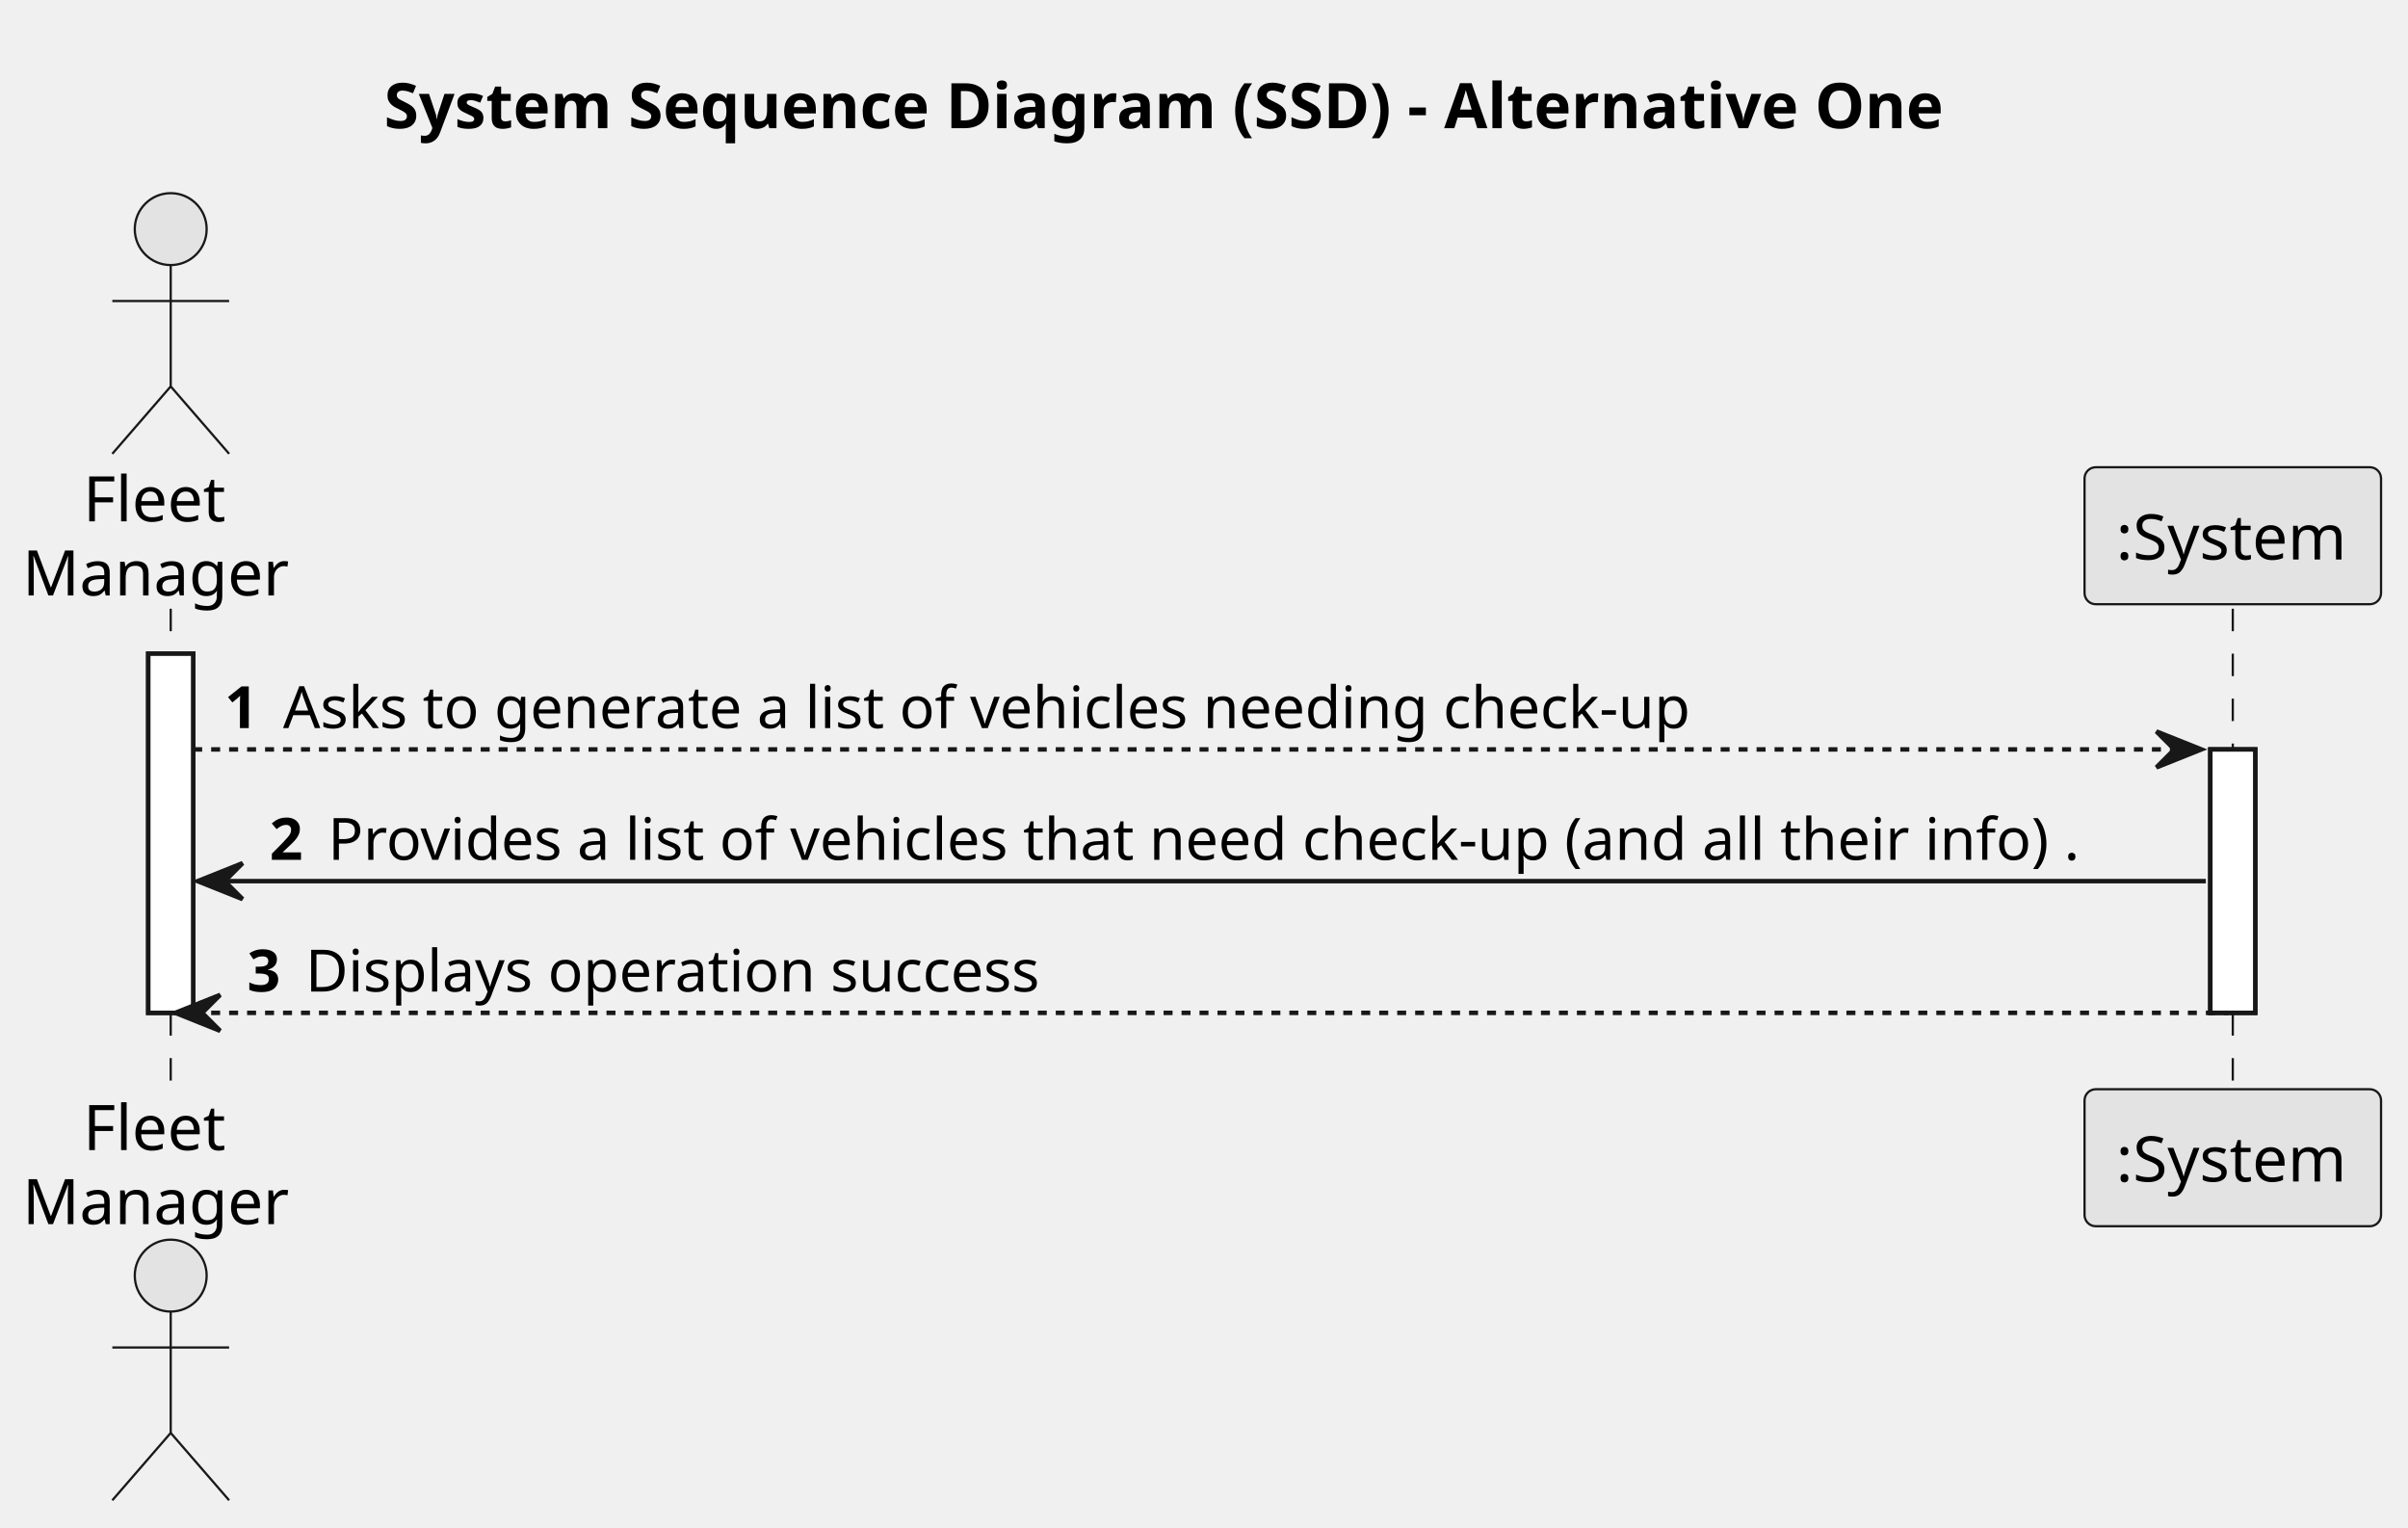
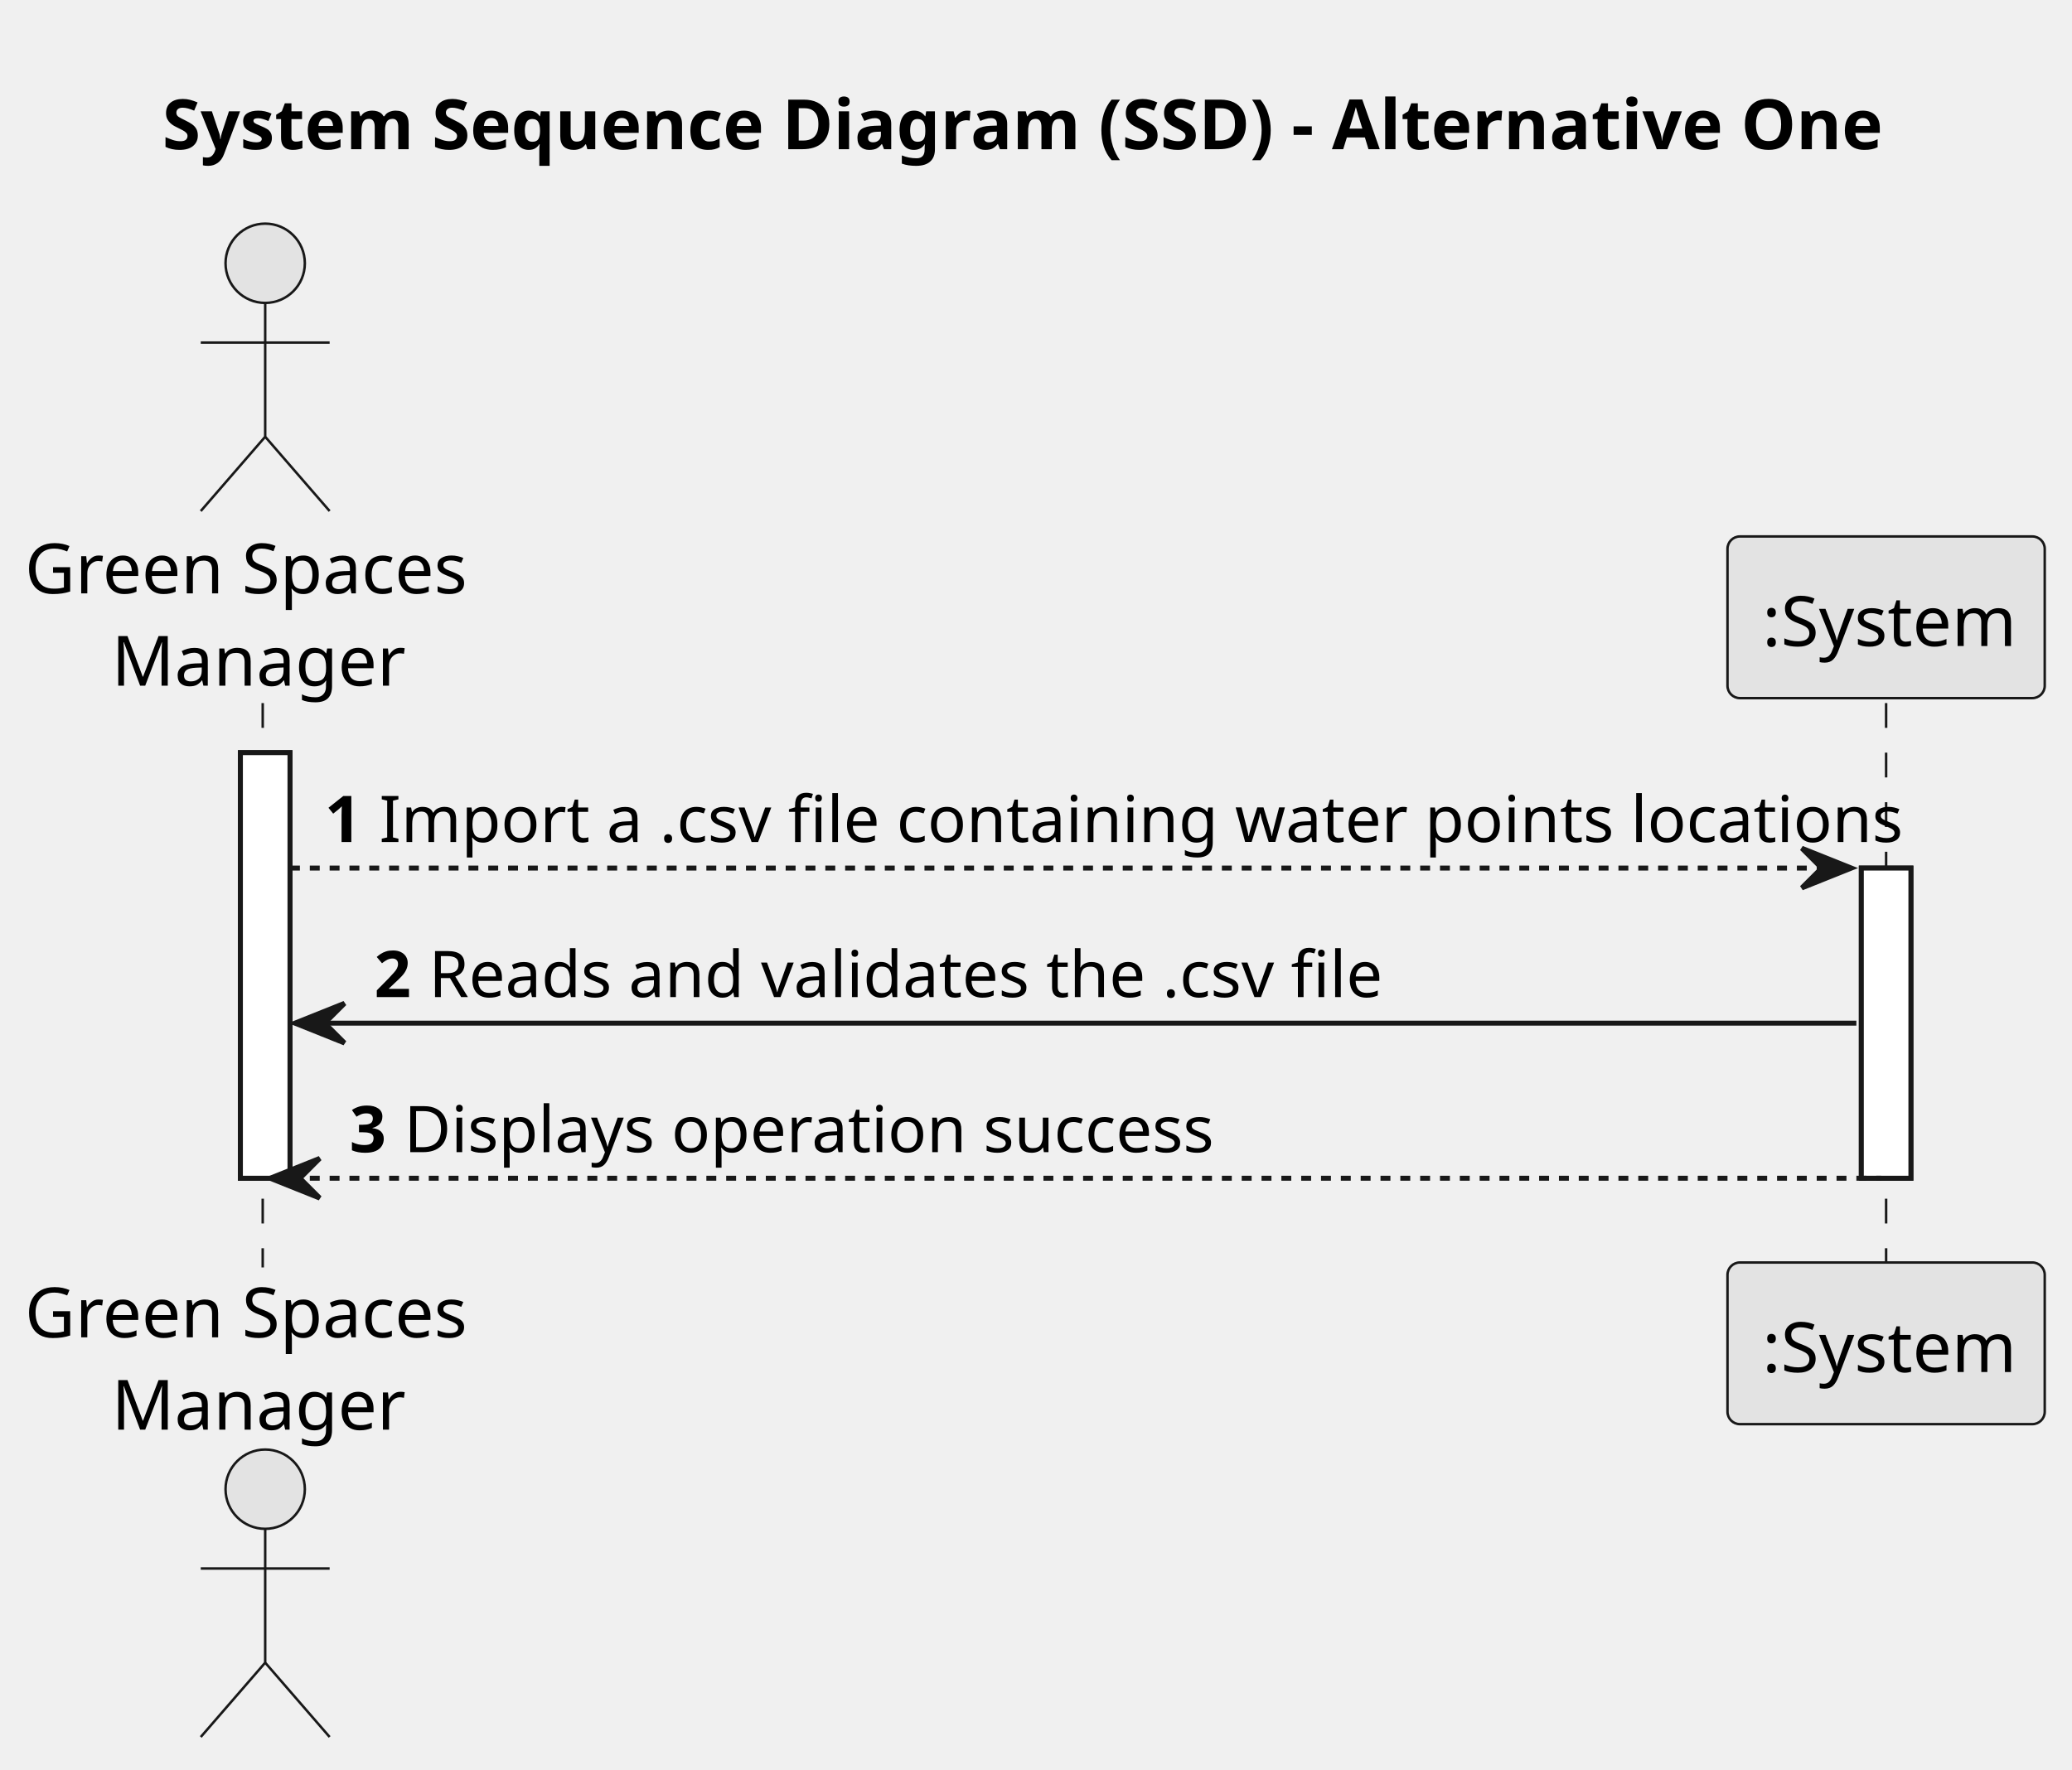
- <svg xmlns="http://www.w3.org/2000/svg" contentStyleType="text/css" height="340px" preserveAspectRatio="none" style="width:536px;height:340px;background:#FFFFFF;" version="1.1" viewBox="0 0 536 340" width="536px" zoomAndPan="magnify">
+ <svg xmlns="http://www.w3.org/2000/svg" contentStyleType="text/css" height="357px" preserveAspectRatio="none" style="width:418px;height:357px;background:#FFFFFF;" version="1.1" viewBox="0 0 418 357" width="418px" zoomAndPan="magnify">
  <defs />
  <g>
-     <text fill="#000000" font-family="sans-serif" font-size="14" font-weight="bold" lengthAdjust="spacing" textLength="363" x="85.5" y="28.535">System Sequence Diagram (SSD) - Alternative One</text>
-     <rect fill="#FFFFFF" height="79.932" style="stroke:#181818;stroke-width:1.0;" width="10" x="33" y="145.465" />
-     <rect fill="#FFFFFF" height="58.621" style="stroke:#181818;stroke-width:1.0;" width="10" x="492" y="166.775" />
-     <line style="stroke:#181818;stroke-width:0.5;stroke-dasharray:5.0,5.0;" x1="38" x2="38" y1="135.465" y2="243.397" />
-     <line style="stroke:#181818;stroke-width:0.5;stroke-dasharray:5.0,5.0;" x1="497" x2="497" y1="135.465" y2="243.397" />
-     <text fill="#000000" font-family="sans-serif" font-size="14" lengthAdjust="spacing" textLength="33" x="18.5" y="116.023">Fleet</text>
-     <text fill="#000000" font-family="sans-serif" font-size="14" lengthAdjust="spacing" textLength="60" x="5" y="132.512">Manager</text>
-     <ellipse cx="38" cy="50.988" fill="#E3E3E3" rx="8" ry="8" style="stroke:#181818;stroke-width:0.5;" />
-     <path d="M38,58.988 L38,85.988 M25,66.988 L51,66.988 M38,85.988 L25,100.988 M38,85.988 L51,100.988 " fill="none" style="stroke:#181818;stroke-width:0.5;" />
-     <text fill="#000000" font-family="sans-serif" font-size="14" lengthAdjust="spacing" textLength="33" x="18.5" y="255.932">Fleet</text>
-     <text fill="#000000" font-family="sans-serif" font-size="14" lengthAdjust="spacing" textLength="60" x="5" y="272.42">Manager</text>
-     <ellipse cx="38" cy="283.873" fill="#E3E3E3" rx="8" ry="8" style="stroke:#181818;stroke-width:0.5;" />
-     <path d="M38,291.873 L38,318.873 M25,299.873 L51,299.873 M38,318.873 L25,333.873 M38,318.873 L51,333.873 " fill="none" style="stroke:#181818;stroke-width:0.5;" />
-     <rect fill="#E3E3E3" height="30.488" rx="2.5" ry="2.5" style="stroke:#181818;stroke-width:0.5;" width="66" x="464" y="103.977" />
-     <text fill="#000000" font-family="sans-serif" font-size="14" lengthAdjust="spacing" textLength="52" x="471" y="124.512">:System</text>
-     <rect fill="#E3E3E3" height="30.488" rx="2.5" ry="2.5" style="stroke:#181818;stroke-width:0.5;" width="66" x="464" y="242.397" />
-     <text fill="#000000" font-family="sans-serif" font-size="14" lengthAdjust="spacing" textLength="52" x="471" y="262.932">:System</text>
-     <rect fill="#FFFFFF" height="79.932" style="stroke:#181818;stroke-width:1.0;" width="10" x="33" y="145.465" />
-     <rect fill="#FFFFFF" height="58.621" style="stroke:#181818;stroke-width:1.0;" width="10" x="492" y="166.775" />
-     <polygon fill="#181818" points="480,162.775,490,166.775,480,170.775,484,166.775" style="stroke:#181818;stroke-width:1.0;" />
-     <line style="stroke:#181818;stroke-width:1.0;stroke-dasharray:2.0,2.0;" x1="43" x2="486" y1="166.775" y2="166.775" />
-     <text fill="#000000" font-family="sans-serif" font-size="13" font-weight="bold" lengthAdjust="spacing" textLength="9" x="50" y="162.033">1</text>
-     <text fill="#000000" font-family="sans-serif" font-size="13" lengthAdjust="spacing" textLength="332" x="63" y="162.033">Asks to generate a list of vehicles needing check-up</text>
-     <polygon fill="#181818" points="54,192.086,44,196.086,54,200.086,50,196.086" style="stroke:#181818;stroke-width:1.0;" />
-     <line style="stroke:#181818;stroke-width:1.0;" x1="48" x2="491" y1="196.086" y2="196.086" />
-     <text fill="#000000" font-family="sans-serif" font-size="13" font-weight="bold" lengthAdjust="spacing" textLength="9" x="60" y="191.344">2</text>
-     <text fill="#000000" font-family="sans-serif" font-size="13" lengthAdjust="spacing" textLength="412" x="73" y="191.344">Provides a list of vehicles that need check-up (and all their info) .</text>
-     <polygon fill="#181818" points="49,221.397,39,225.397,49,229.397,45,225.397" style="stroke:#181818;stroke-width:1.0;" />
-     <line style="stroke:#181818;stroke-width:1.0;stroke-dasharray:2.0,2.0;" x1="43" x2="496" y1="225.397" y2="225.397" />
-     <text fill="#000000" font-family="sans-serif" font-size="13" font-weight="bold" lengthAdjust="spacing" textLength="9" x="55" y="220.654">3</text>
-     <text fill="#000000" font-family="sans-serif" font-size="13" lengthAdjust="spacing" textLength="172" x="68" y="220.654">Displays operation success</text>
+     <text fill="#000000" font-family="sans-serif" font-size="14" font-weight="bold" lengthAdjust="spacing" textLength="351" x="32.75" y="30.107">System Sequence Diagram (SSD) - Alternative One</text>
+     <rect fill="#FFFFFF" height="85.873" style="stroke:#181818;stroke-width:1.0;" width="10" x="48.5" y="151.863" />
+     <rect fill="#FFFFFF" height="62.582" style="stroke:#181818;stroke-width:1.0;" width="10" x="375.5" y="175.154" />
+     <line style="stroke:#181818;stroke-width:0.5;stroke-dasharray:5.0,5.0;" x1="53" x2="53" y1="141.863" y2="255.736" />
+     <line style="stroke:#181818;stroke-width:0.5;stroke-dasharray:5.0,5.0;" x1="380.5" x2="380.5" y1="141.863" y2="255.736" />
+     <text fill="#000000" font-family="sans-serif" font-size="14" lengthAdjust="spacing" textLength="91" x="5" y="119.728">Green Spaces</text>
+     <text fill="#000000" font-family="sans-serif" font-size="14" lengthAdjust="spacing" textLength="56" x="22.5" y="138.35">Manager</text>
+     <ellipse cx="53.5" cy="53.121" fill="#E3E3E3" rx="8" ry="8" style="stroke:#181818;stroke-width:0.5;" />
+     <path d="M53.5,61.121 L53.5,88.121 M40.5,69.121 L66.5,69.121 M53.5,88.121 L40.5,103.121 M53.5,88.121 L66.5,103.121 " fill="none" style="stroke:#181818;stroke-width:0.5;" />
+     <text fill="#000000" font-family="sans-serif" font-size="14" lengthAdjust="spacing" textLength="91" x="5" y="269.844">Green Spaces</text>
+     <text fill="#000000" font-family="sans-serif" font-size="14" lengthAdjust="spacing" textLength="56" x="22.5" y="288.465">Manager</text>
+     <ellipse cx="53.5" cy="300.478" fill="#E3E3E3" rx="8" ry="8" style="stroke:#181818;stroke-width:0.5;" />
+     <path d="M53.5,308.478 L53.5,335.478 M40.5,316.478 L66.5,316.478 M53.5,335.478 L40.5,350.478 M53.5,335.478 L66.5,350.478 " fill="none" style="stroke:#181818;stroke-width:0.5;" />
+     <rect fill="#E3E3E3" height="32.621" rx="2.5" ry="2.5" style="stroke:#181818;stroke-width:0.5;" width="64" x="348.5" y="108.242" />
+     <text fill="#000000" font-family="sans-serif" font-size="14" lengthAdjust="spacing" textLength="50" x="355.5" y="130.35">:System</text>
+     <rect fill="#E3E3E3" height="32.621" rx="2.5" ry="2.5" style="stroke:#181818;stroke-width:0.5;" width="64" x="348.5" y="254.736" />
+     <text fill="#000000" font-family="sans-serif" font-size="14" lengthAdjust="spacing" textLength="50" x="355.5" y="276.844">:System</text>
+     <rect fill="#FFFFFF" height="85.873" style="stroke:#181818;stroke-width:1.0;" width="10" x="48.5" y="151.863" />
+     <rect fill="#FFFFFF" height="62.582" style="stroke:#181818;stroke-width:1.0;" width="10" x="375.5" y="175.154" />
+     <polygon fill="#181818" points="363.5,171.154,373.5,175.154,363.5,179.154,367.5,175.154" style="stroke:#181818;stroke-width:1.0;" />
+     <line style="stroke:#181818;stroke-width:1.0;stroke-dasharray:2.0,2.0;" x1="58.5" x2="369.5" y1="175.154" y2="175.154" />
+     <text fill="#000000" font-family="sans-serif" font-size="13" font-weight="bold" lengthAdjust="spacing" textLength="7" x="65.5" y="169.892">1</text>
+     <text fill="#000000" font-family="sans-serif" font-size="13" lengthAdjust="spacing" textLength="287" x="76.5" y="169.892">Import a .csv file containing water points locations</text>
+     <polygon fill="#181818" points="69.5,202.445,59.5,206.445,69.5,210.445,65.5,206.445" style="stroke:#181818;stroke-width:1.0;" />
+     <line style="stroke:#181818;stroke-width:1.0;" x1="63.5" x2="374.5" y1="206.445" y2="206.445" />
+     <text fill="#000000" font-family="sans-serif" font-size="13" font-weight="bold" lengthAdjust="spacing" textLength="7" x="75.5" y="201.183">2</text>
+     <text fill="#000000" font-family="sans-serif" font-size="13" lengthAdjust="spacing" textLength="185" x="86.5" y="201.183">Reads and validates the .csv file</text>
+     <polygon fill="#181818" points="64.5,233.736,54.5,237.736,64.5,241.736,60.5,237.736" style="stroke:#181818;stroke-width:1.0;" />
+     <line style="stroke:#181818;stroke-width:1.0;stroke-dasharray:2.0,2.0;" x1="58.5" x2="379.5" y1="237.736" y2="237.736" />
+     <text fill="#000000" font-family="sans-serif" font-size="13" font-weight="bold" lengthAdjust="spacing" textLength="7" x="70.5" y="232.474">3</text>
+     <text fill="#000000" font-family="sans-serif" font-size="13" lengthAdjust="spacing" textLength="160" x="81.5" y="232.474">Displays operation success</text>
  </g>
</svg>
